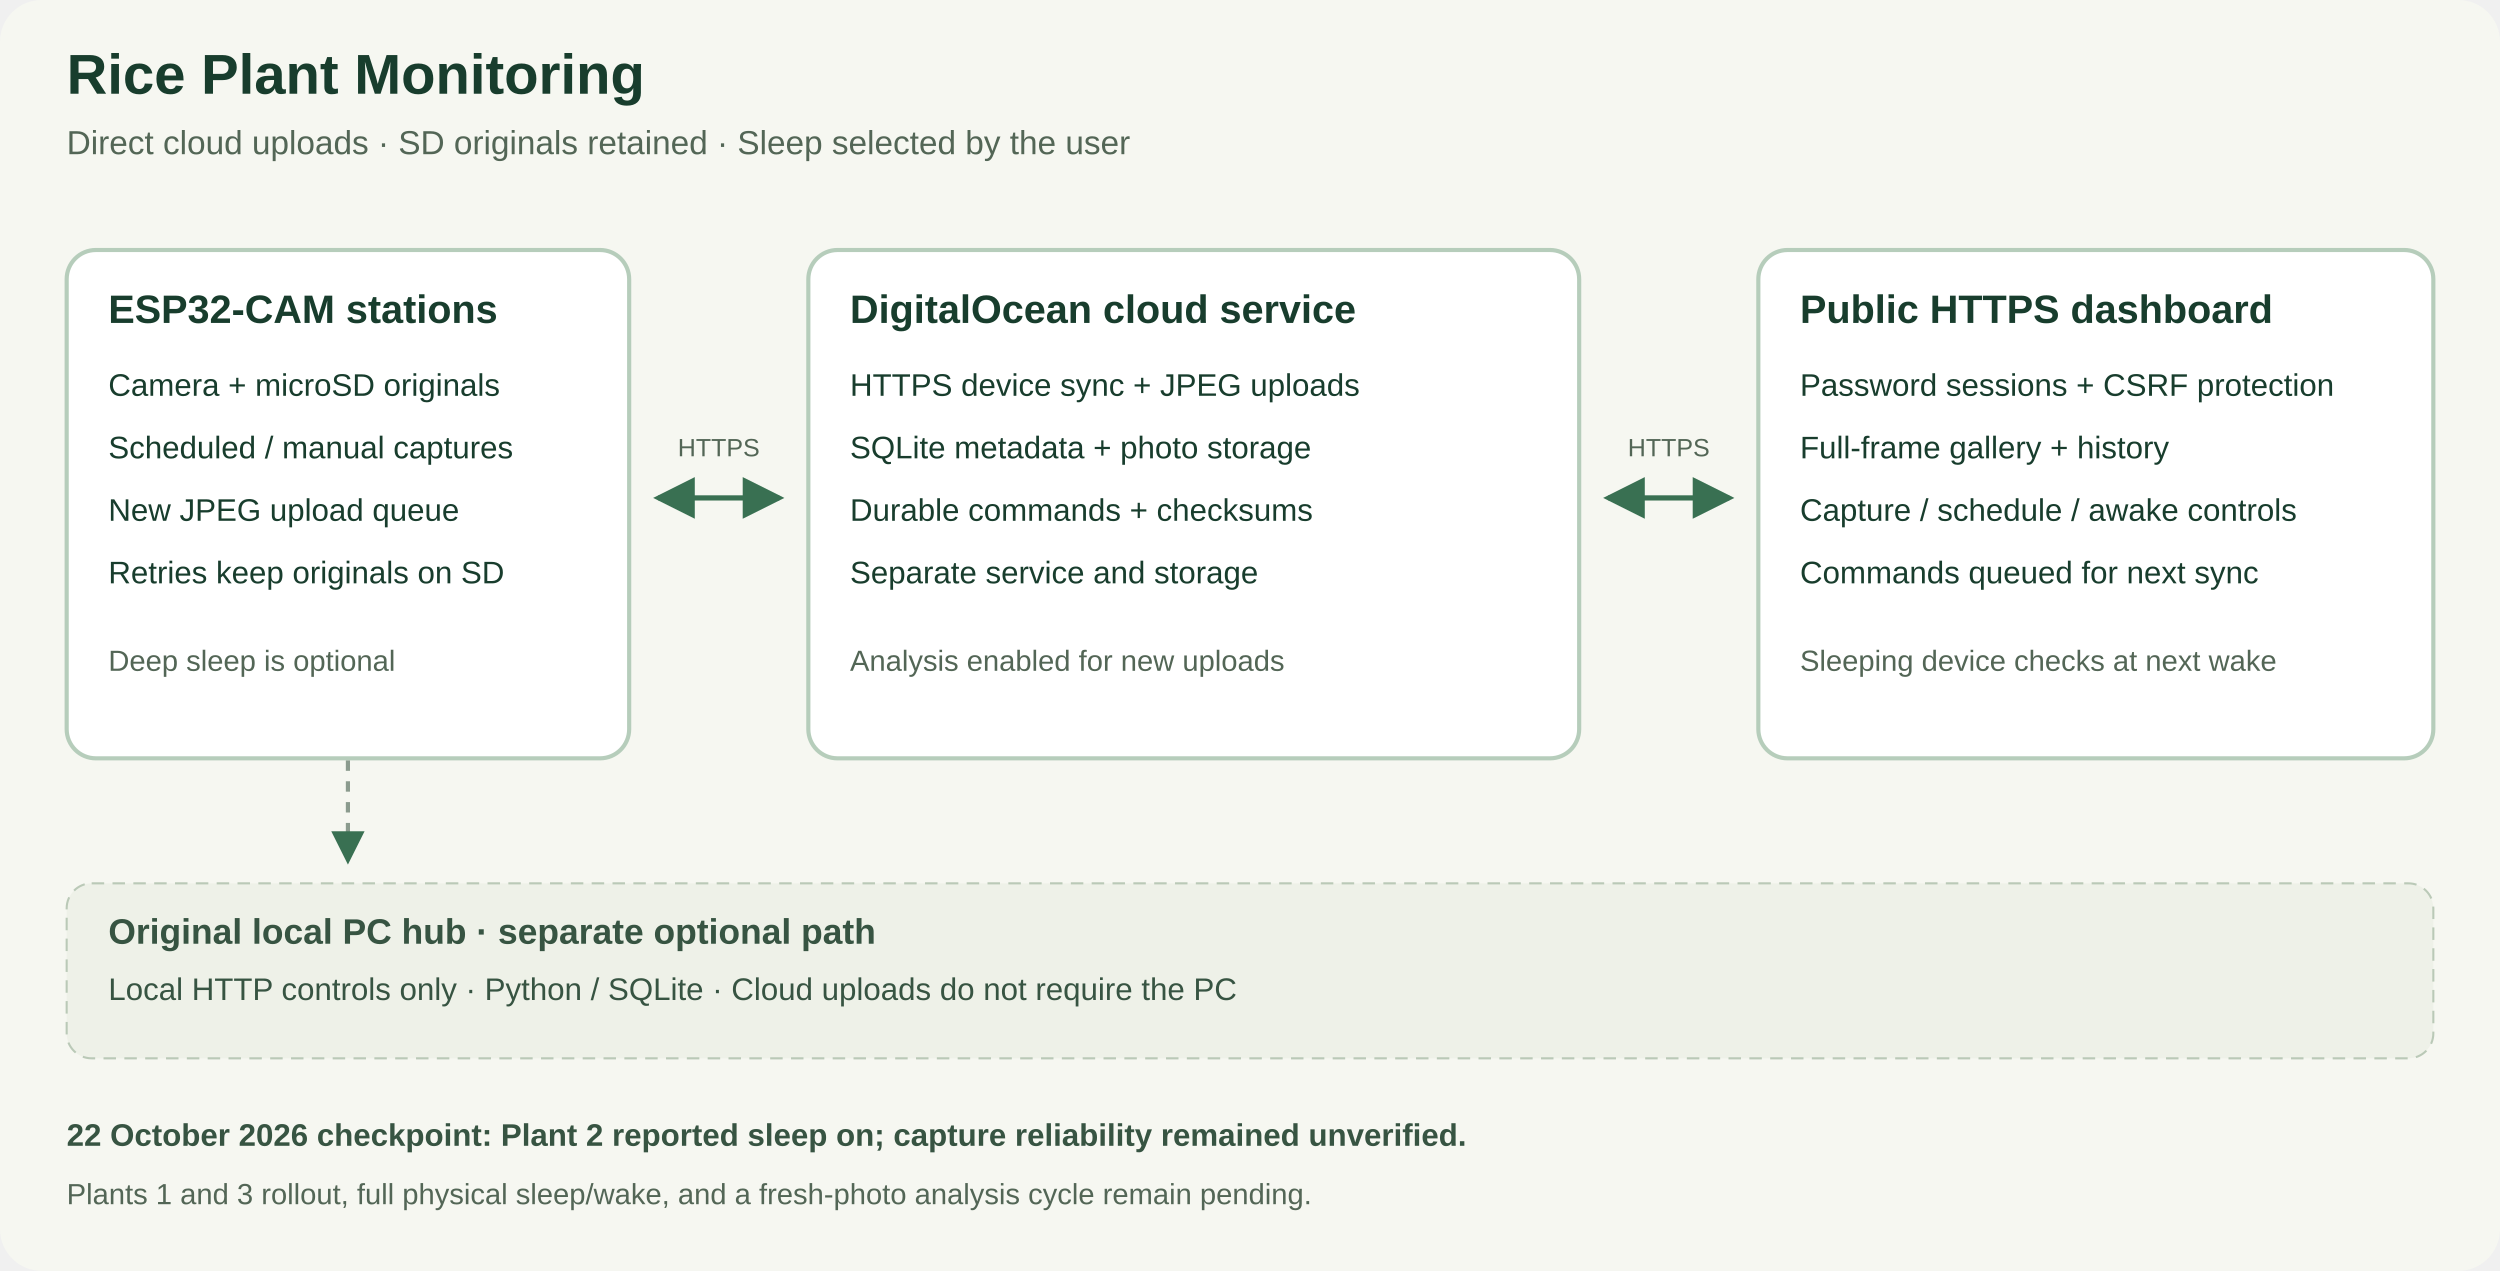
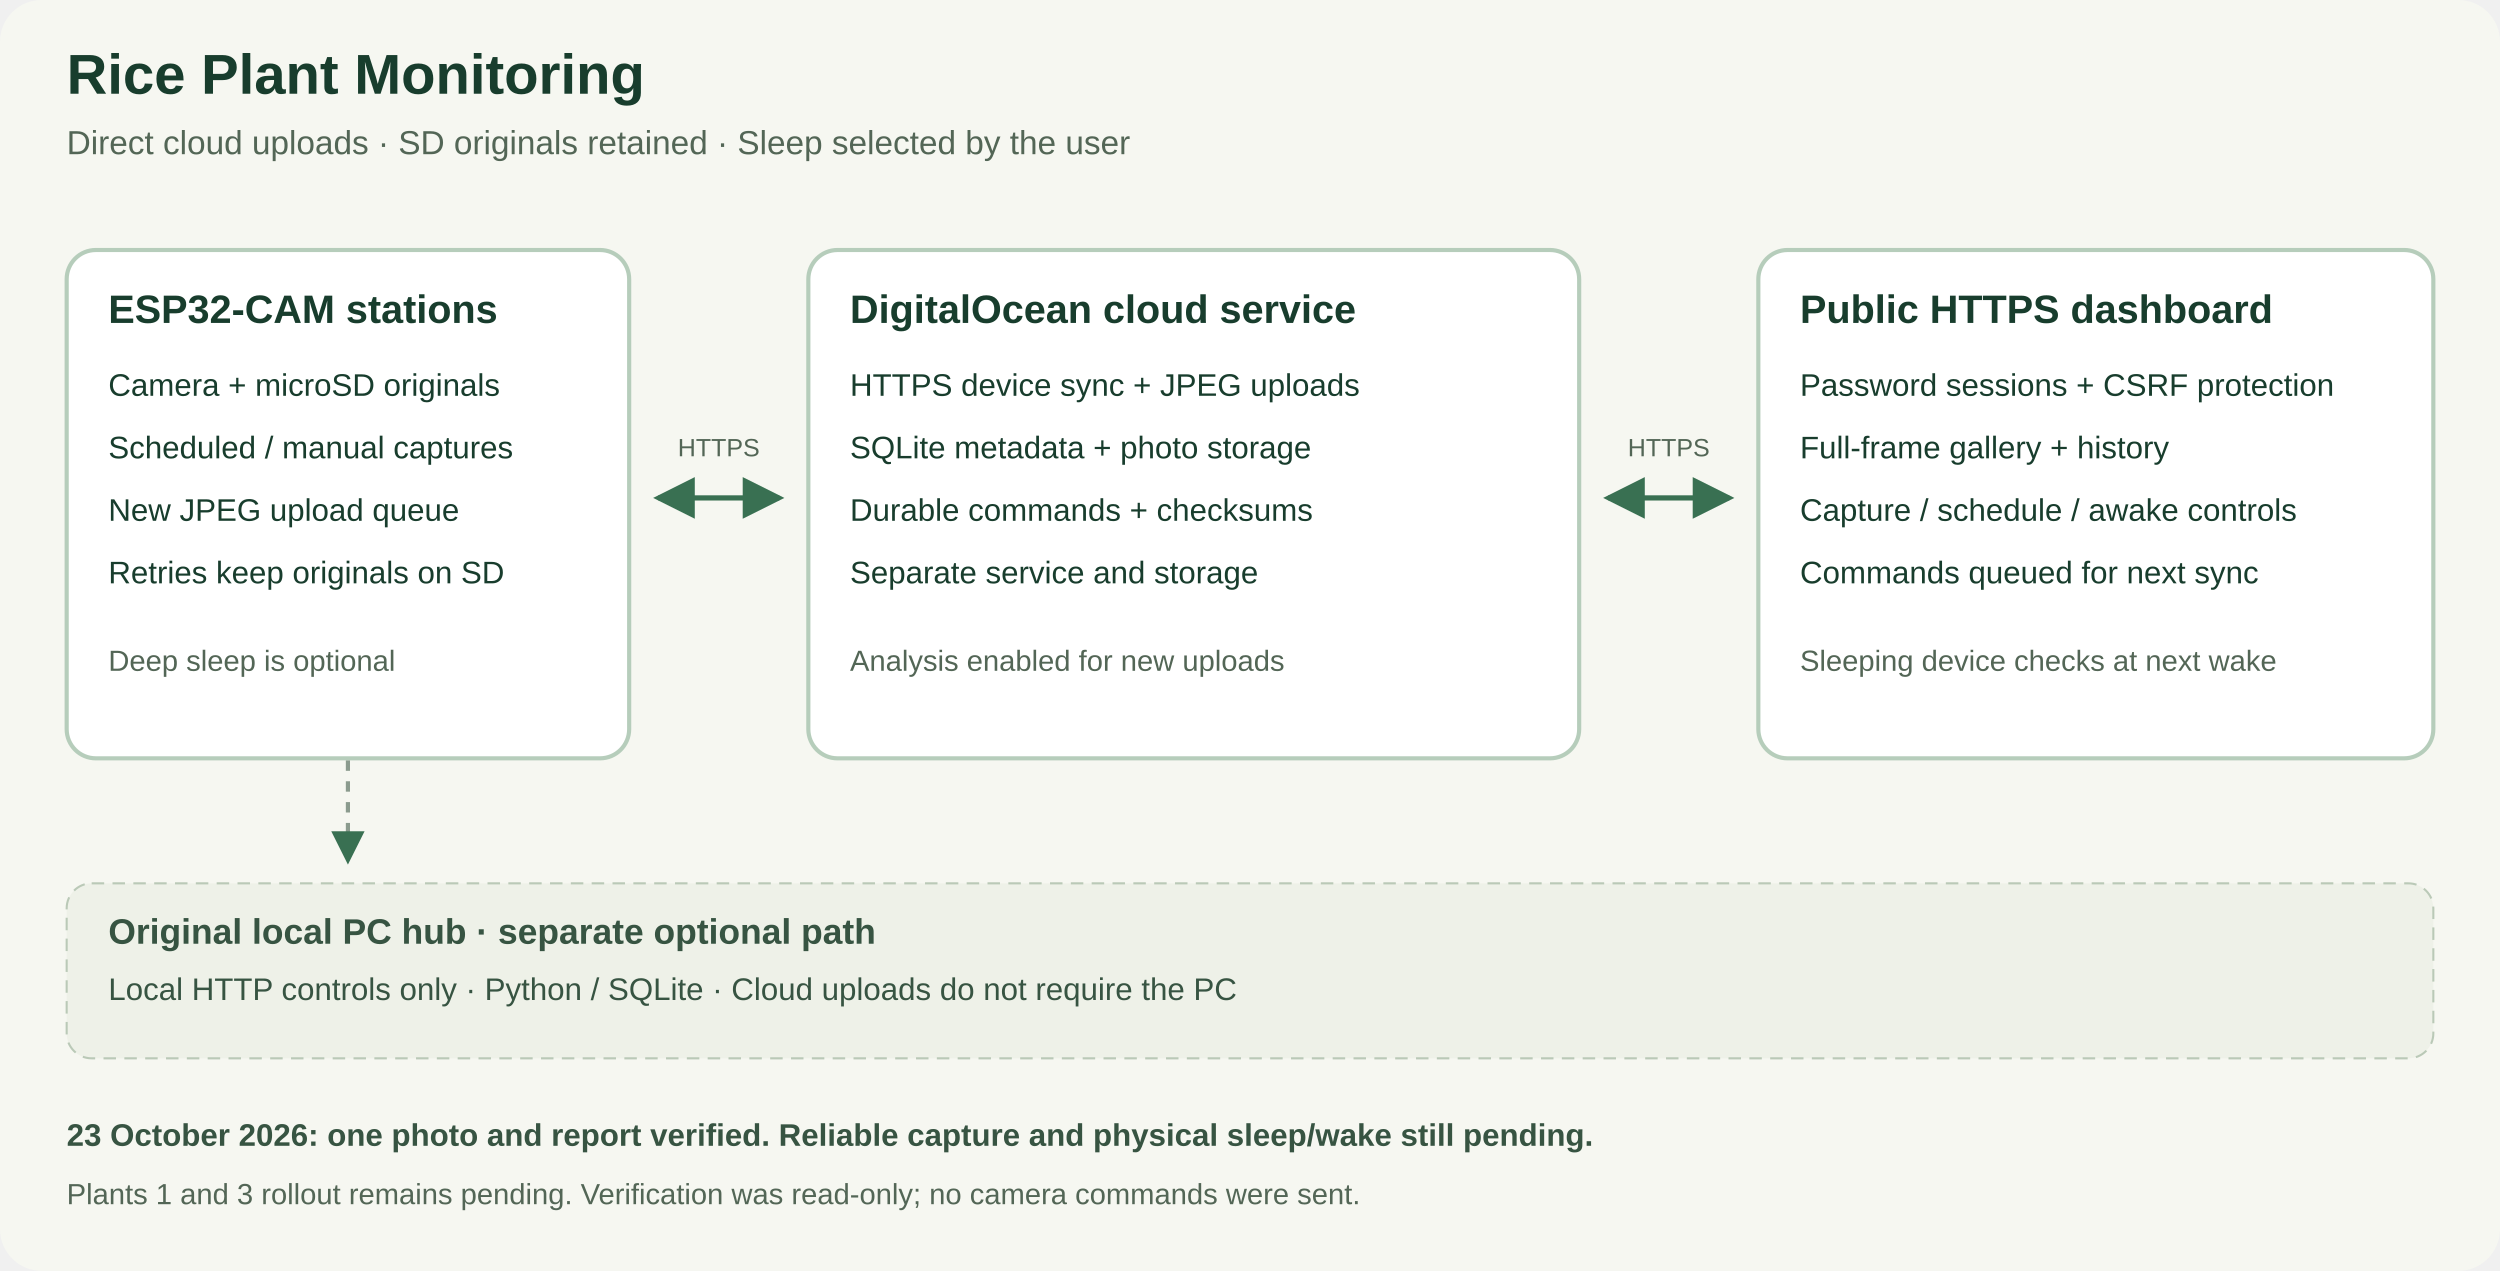
<svg xmlns="http://www.w3.org/2000/svg" width="1200" height="610" viewBox="0 0 1200 610" role="img" aria-labelledby="title desc">
  <defs>
    <marker id="arrow" markerWidth="8" markerHeight="8" refX="7" refY="4" orient="auto-start-reverse">
      <path d="M0 0L8 4L0 8" fill="#397052" />
    </marker>
  </defs>
  <rect width="1200" height="610" rx="20" fill="#f6f7f1" />
  <g font-family="Arial,sans-serif" fill="#183d2d">
    <text x="32" y="45" font-size="27" font-weight="bold">Rice Plant Monitoring</text>
    <text x="32" y="74" font-size="16" fill="#536656">Direct cloud uploads · SD originals retained · Sleep selected by the user</text>
  </g>
  <g fill="#fff" stroke="#b6cdbb" stroke-width="2">
    <rect x="32" y="120" width="270" height="244" rx="14" />
    <rect x="388" y="120" width="370" height="244" rx="14" />
    <rect x="844" y="120" width="324" height="244" rx="14" />
  </g>
  <g font-family="Arial,sans-serif" fill="#183d2d">
    <text x="52" y="155" font-size="19" font-weight="bold">ESP32-CAM stations</text>
    <text x="52" y="190" font-size="15">Camera + microSD originals</text>
    <text x="52" y="220" font-size="15">Scheduled / manual captures</text>
    <text x="52" y="250" font-size="15">New JPEG upload queue</text>
    <text x="52" y="280" font-size="15">Retries keep originals on SD</text>
    <text x="52" y="322" font-size="14" fill="#536656">Deep sleep is optional</text>
    <text x="408" y="155" font-size="19" font-weight="bold">DigitalOcean cloud service</text>
    <text x="408" y="190" font-size="15">HTTPS device sync + JPEG uploads</text>
    <text x="408" y="220" font-size="15">SQLite metadata + photo storage</text>
    <text x="408" y="250" font-size="15">Durable commands + checksums</text>
    <text x="408" y="280" font-size="15">Separate service and storage</text>
    <text x="408" y="322" font-size="14" fill="#536656">Analysis enabled for new uploads</text>
    <text x="864" y="155" font-size="19" font-weight="bold">Public HTTPS dashboard</text>
    <text x="864" y="190" font-size="15">Password sessions + CSRF protection</text>
    <text x="864" y="220" font-size="15">Full-frame gallery + history</text>
    <text x="864" y="250" font-size="15">Capture / schedule / awake controls</text>
    <text x="864" y="280" font-size="15">Commands queued for next sync</text>
    <text x="864" y="322" font-size="14" fill="#536656">Sleeping device checks at next wake</text>
  </g>
  <g stroke="#397052" stroke-width="2.5" fill="none" marker-start="url(#arrow)" marker-end="url(#arrow)">
    <path d="M316 239H374" />
    <path d="M772 239H830" />
  </g>
  <g font-family="Arial,sans-serif" font-size="12" text-anchor="middle" fill="#536656">
    <text x="345" y="219">HTTPS</text>
    <text x="801" y="219">HTTPS</text>
  </g>
  <path d="M167 365V413" fill="none" stroke="#8b9b8e" stroke-width="2" stroke-dasharray="5 5" marker-end="url(#arrow)" />
  <rect x="32" y="424" width="1136" height="84" rx="12" fill="#eef1e8" stroke="#bac9b7" stroke-dasharray="6 4" />
  <g font-family="Arial,sans-serif" fill="#375442">
    <text x="52" y="453" font-size="17" font-weight="bold">Original local PC hub · separate optional path</text>
    <text x="52" y="480" font-size="15">Local HTTP controls only · Python / SQLite · Cloud uploads do not require the PC</text>
-     <text x="32" y="550" font-size="15" font-weight="bold">22 October 2026 checkpoint: Plant 2 reported sleep on; capture reliability remained unverified.</text>
-     <text x="32" y="578" font-size="14" fill="#536656">Plants 1 and 3 rollout, full physical sleep/wake, and a fresh-photo analysis cycle remain pending.</text>
+     <text x="32" y="550" font-size="15" font-weight="bold">23 October 2026: one photo and report verified. Reliable capture and physical sleep/wake still pending.</text>
+     <text x="32" y="578" font-size="14" fill="#536656">Plants 1 and 3 rollout remains pending. Verification was read-only; no camera commands were sent.</text>
  </g>
</svg>
